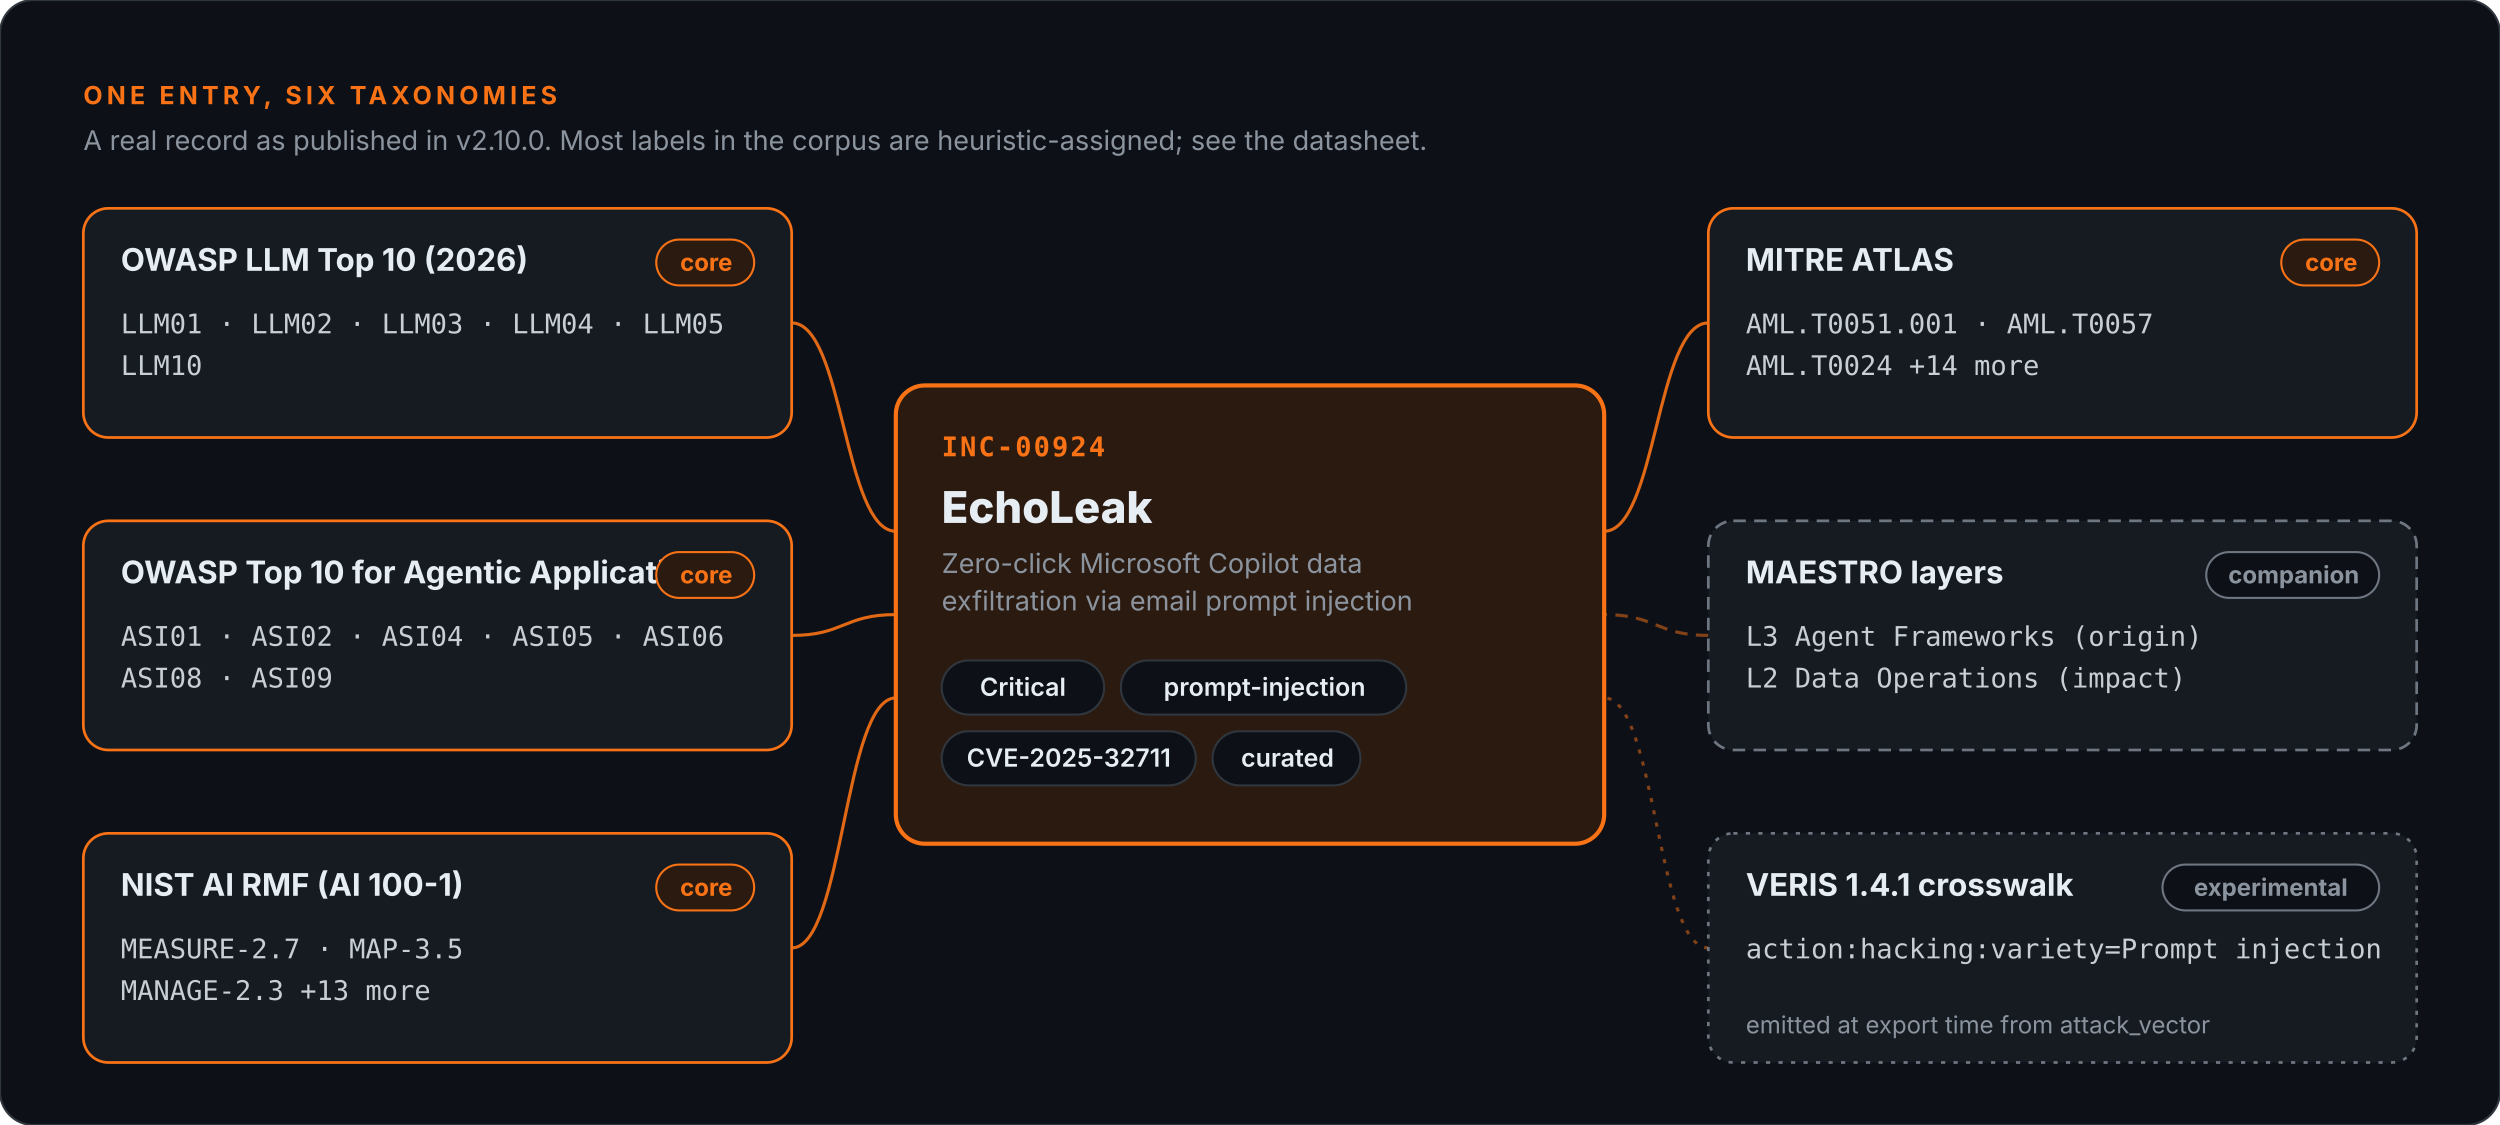
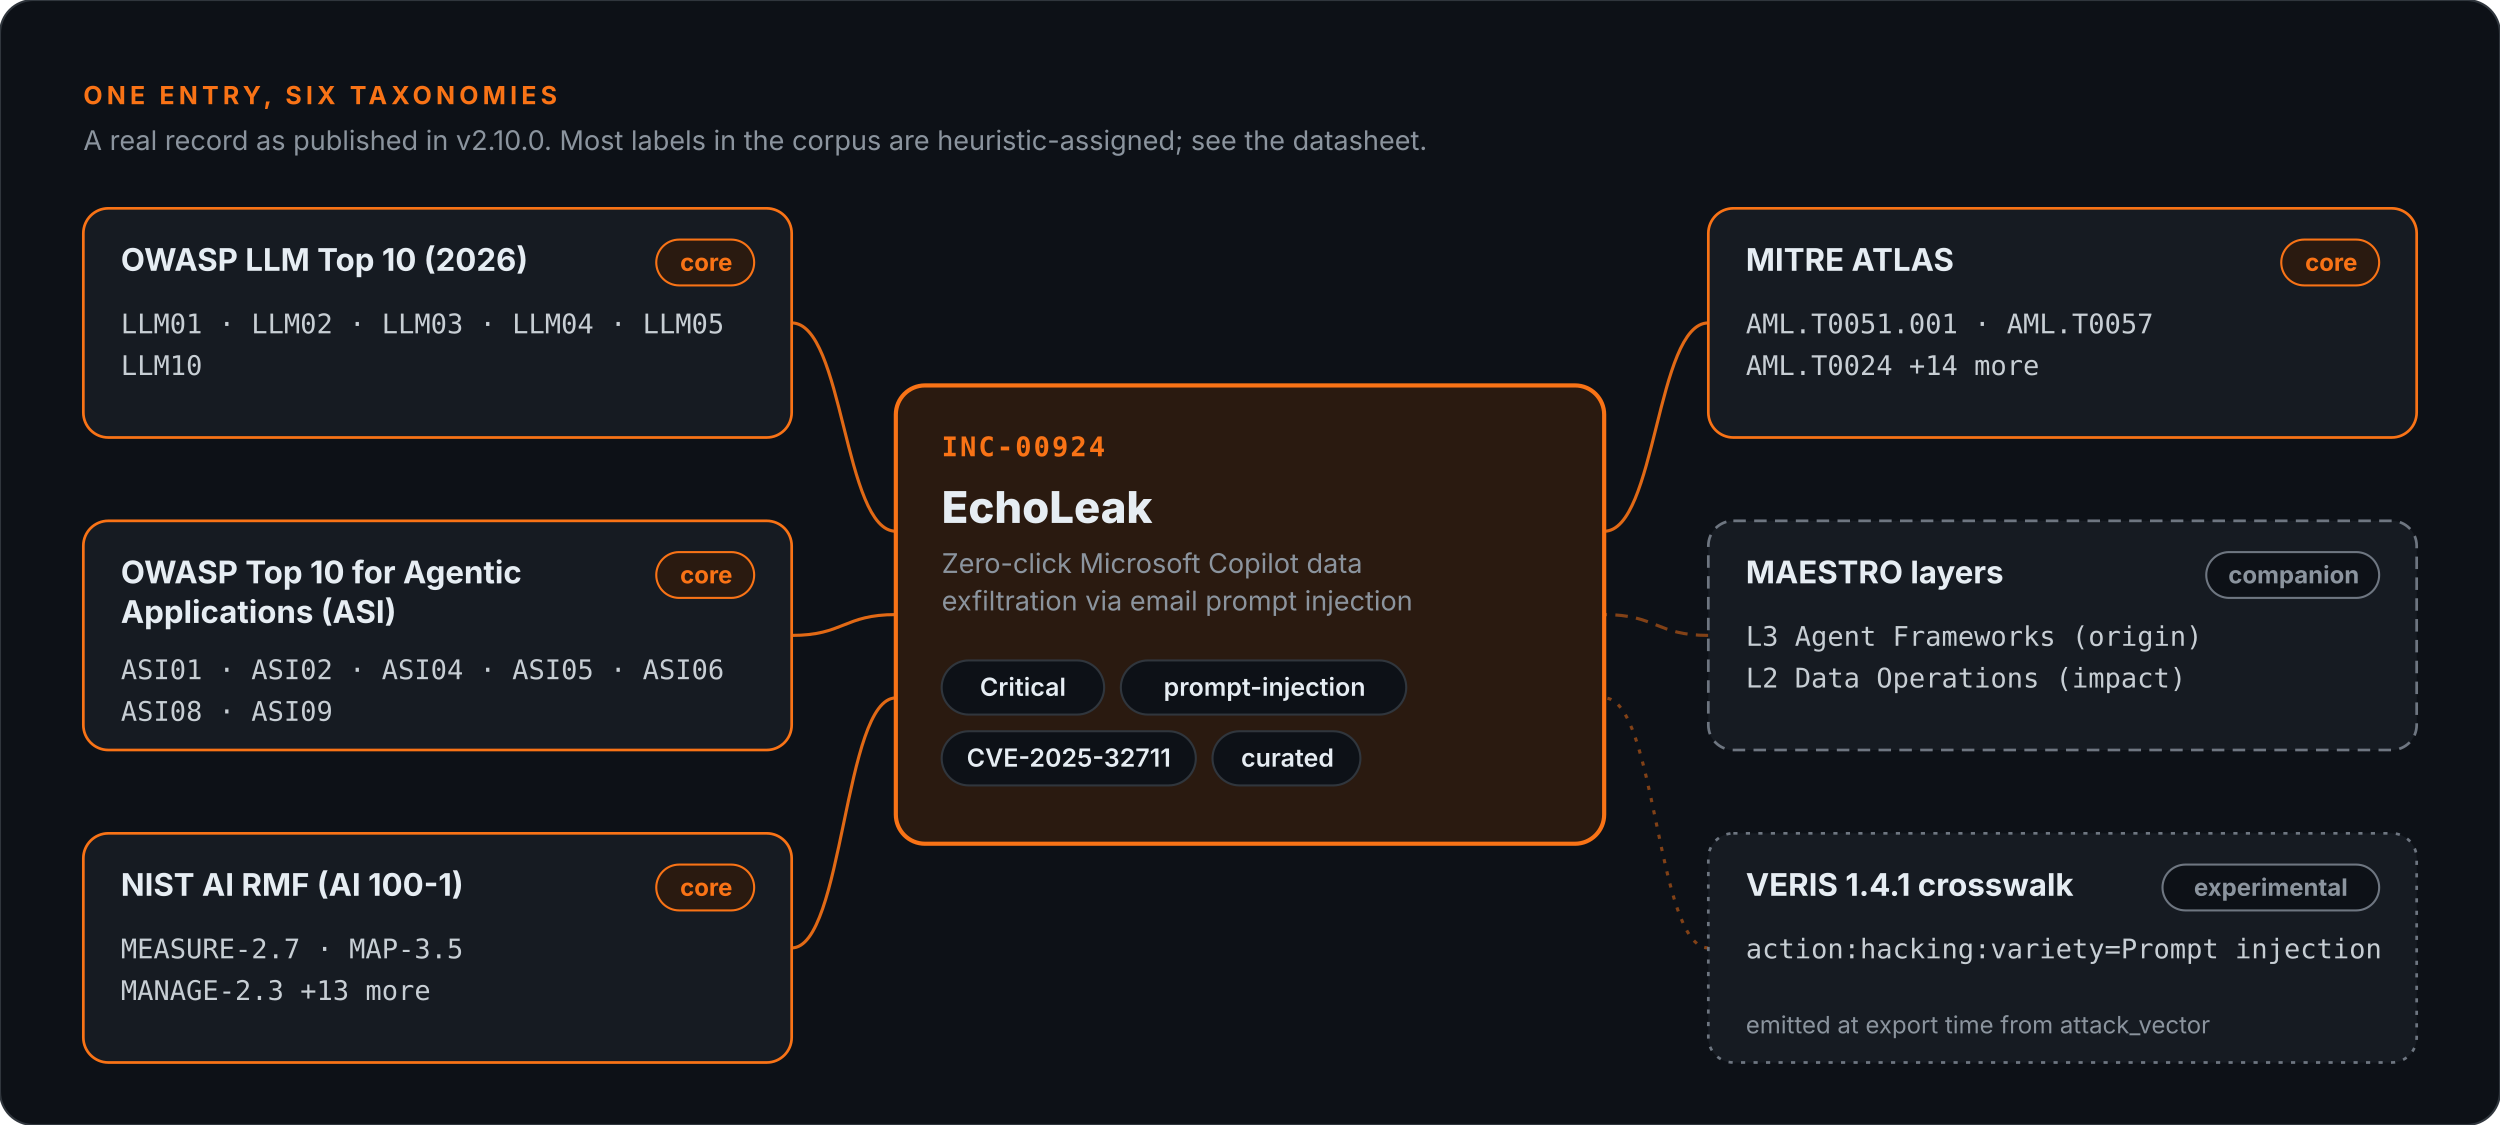
<svg xmlns="http://www.w3.org/2000/svg" viewBox="0 0 1200 540" width="1200" height="540" role="img" aria-label="Taxonomy map: incident INC-00924 (EchoLeak) mapped onto OWASP LLM Top 10 2026, OWASP Top 10 for Agentic Applications, NIST AI RMF, MITRE ATLAS (core), MAESTRO (companion) and a VERIS crosswalk (experimental)" font-family="Inter,Segoe UI,system-ui,-apple-system,Roboto,Helvetica,Arial,sans-serif">
  <rect width="1200" height="540" rx="16" fill="#0d1117" stroke="#30363d" />
  <text x="40" y="50" font-size="12" font-weight="700" letter-spacing="2" fill="#f97316">ONE ENTRY, SIX TAXONOMIES</text>
  <text x="40" y="72" font-size="13" fill="#8b949e">A real record as published in v2.10.0. Most labels in the corpus are heuristic-assigned; see the datasheet.</text>
  <path d="M380 155.0 C 405.0 155.0, 405.0 255.0, 430 255.0" fill="none" stroke="#f97316" stroke-width="1.5" stroke-opacity="0.9" />
  <rect x="40" y="100" width="340" height="110" rx="12" fill="#161b22" stroke="#f97316" stroke-width="1.3" />
  <text x="58" y="130" font-size="15" font-weight="700" fill="#e6edf3">OWASP LLM Top 10 (2026)</text>
  <rect x="315" y="115" width="47" height="22" rx="11" fill="#2a1a10" stroke="#f97316" />
  <text x="339" y="130" text-anchor="middle" font-size="11.5" font-weight="650" fill="#f97316">core</text>
  <text x="58" y="160" font-size="13" font-family="ui-monospace,SFMono-Regular,Consolas,Menlo,monospace" fill="#e6edf3" fill-opacity="0.85">LLM01 · LLM02 · LLM03 · LLM04 · LLM05</text>
  <text x="58" y="180" font-size="13" font-family="ui-monospace,SFMono-Regular,Consolas,Menlo,monospace" fill="#e6edf3" fill-opacity="0.85">LLM10</text>
  <path d="M380 305.0 C 405.0 305.0, 405.0 295.0, 430 295.0" fill="none" stroke="#f97316" stroke-width="1.5" stroke-opacity="0.9" />
  <rect x="40" y="250" width="340" height="110" rx="12" fill="#161b22" stroke="#f97316" stroke-width="1.3" />
-   <text x="58" y="280" font-size="15" font-weight="700" fill="#e6edf3">OWASP Top 10 for Agentic Applications</text>
+   <text x="58" y="280" font-size="15" font-weight="700" fill="#e6edf3">OWASP Top 10 for Agentic</text>
+   <text x="58" y="299" font-size="15" font-weight="700" fill="#e6edf3">Applications (ASI)</text>
  <rect x="315" y="265" width="47" height="22" rx="11" fill="#2a1a10" stroke="#f97316" />
  <text x="339" y="280" text-anchor="middle" font-size="11.5" font-weight="650" fill="#f97316">core</text>
-   <text x="58" y="310" font-size="13" font-family="ui-monospace,SFMono-Regular,Consolas,Menlo,monospace" fill="#e6edf3" fill-opacity="0.85">ASI01 · ASI02 · ASI04 · ASI05 · ASI06</text>
-   <text x="58" y="330" font-size="13" font-family="ui-monospace,SFMono-Regular,Consolas,Menlo,monospace" fill="#e6edf3" fill-opacity="0.85">ASI08 · ASI09</text>
+   <text x="58" y="326" font-size="13" font-family="ui-monospace,SFMono-Regular,Consolas,Menlo,monospace" fill="#e6edf3" fill-opacity="0.85">ASI01 · ASI02 · ASI04 · ASI05 · ASI06</text>
+   <text x="58" y="346" font-size="13" font-family="ui-monospace,SFMono-Regular,Consolas,Menlo,monospace" fill="#e6edf3" fill-opacity="0.85">ASI08 · ASI09</text>
  <path d="M380 455.0 C 405.0 455.0, 405.0 335.0, 430 335.0" fill="none" stroke="#f97316" stroke-width="1.5" stroke-opacity="0.9" />
  <rect x="40" y="400" width="340" height="110" rx="12" fill="#161b22" stroke="#f97316" stroke-width="1.3" />
  <text x="58" y="430" font-size="15" font-weight="700" fill="#e6edf3">NIST AI RMF (AI 100-1)</text>
  <rect x="315" y="415" width="47" height="22" rx="11" fill="#2a1a10" stroke="#f97316" />
  <text x="339" y="430" text-anchor="middle" font-size="11.5" font-weight="650" fill="#f97316">core</text>
  <text x="58" y="460" font-size="13" font-family="ui-monospace,SFMono-Regular,Consolas,Menlo,monospace" fill="#e6edf3" fill-opacity="0.85">MEASURE-2.7 · MAP-3.5</text>
  <text x="58" y="480" font-size="13" font-family="ui-monospace,SFMono-Regular,Consolas,Menlo,monospace" fill="#e6edf3" fill-opacity="0.85">MANAGE-2.3   +13 more</text>
  <path d="M820 155.0 C 795.0 155.0, 795.0 255.0, 770 255.0" fill="none" stroke="#f97316" stroke-width="1.5" stroke-opacity="0.9" />
  <rect x="820" y="100" width="340" height="110" rx="12" fill="#161b22" stroke="#f97316" stroke-width="1.3" />
  <text x="838" y="130" font-size="15" font-weight="700" fill="#e6edf3">MITRE ATLAS</text>
  <rect x="1095" y="115" width="47" height="22" rx="11" fill="#2a1a10" stroke="#f97316" />
  <text x="1119" y="130" text-anchor="middle" font-size="11.5" font-weight="650" fill="#f97316">core</text>
  <text x="838" y="160" font-size="13" font-family="ui-monospace,SFMono-Regular,Consolas,Menlo,monospace" fill="#e6edf3" fill-opacity="0.85">AML.T0051.001 · AML.T0057</text>
  <text x="838" y="180" font-size="13" font-family="ui-monospace,SFMono-Regular,Consolas,Menlo,monospace" fill="#e6edf3" fill-opacity="0.85">AML.T0024   +14 more</text>
  <path d="M820 305.0 C 795.0 305.0, 795.0 295.0, 770 295.0" fill="none" stroke="#f97316" stroke-width="1.5" stroke-opacity="0.5" stroke-dasharray="6 4" />
  <rect x="820" y="250" width="340" height="110" rx="12" fill="#161b22" stroke="#6e7681" stroke-width="1.3" stroke-dasharray="6 4" />
  <text x="838" y="280" font-size="15" font-weight="700" fill="#e6edf3">MAESTRO layers</text>
  <rect x="1059" y="265" width="83" height="22" rx="11" fill="#0d1117" stroke="#6e7681" />
  <text x="1101" y="280" text-anchor="middle" font-size="11.5" font-weight="650" fill="#8b949e">companion</text>
  <text x="838" y="310" font-size="13" font-family="ui-monospace,SFMono-Regular,Consolas,Menlo,monospace" fill="#e6edf3" fill-opacity="0.85">L3 Agent Frameworks (origin)</text>
  <text x="838" y="330" font-size="13" font-family="ui-monospace,SFMono-Regular,Consolas,Menlo,monospace" fill="#e6edf3" fill-opacity="0.85">L2 Data Operations (impact)</text>
  <path d="M820 455.0 C 795.0 455.0, 795.0 335.0, 770 335.0" fill="none" stroke="#f97316" stroke-width="1.5" stroke-opacity="0.5" stroke-dasharray="2 4" />
  <rect x="820" y="400" width="340" height="110" rx="12" fill="#161b22" stroke="#6e7681" stroke-width="1.3" stroke-dasharray="2 4" />
  <text x="838" y="430" font-size="15" font-weight="700" fill="#e6edf3">VERIS 1.4.1 crosswalk</text>
  <rect x="1038" y="415" width="104" height="22" rx="11" fill="#0d1117" stroke="#6e7681" />
  <text x="1090" y="430" text-anchor="middle" font-size="11.5" font-weight="650" fill="#8b949e">experimental</text>
  <text x="838" y="460" font-size="13" font-family="ui-monospace,SFMono-Regular,Consolas,Menlo,monospace" fill="#e6edf3" fill-opacity="0.85">action:hacking:variety=Prompt injection</text>
  <text x="838" y="496" font-size="11.5" fill="#8b949e">emitted at export time from attack_vector</text>
  <rect x="430" y="185" width="340" height="220" rx="14" fill="#2a1a10" stroke="#f97316" stroke-width="2" />
  <text x="452" y="219" font-size="13" font-weight="700" letter-spacing="1" font-family="ui-monospace,SFMono-Regular,Consolas,Menlo,monospace" fill="#f97316">INC-00924</text>
  <text x="452" y="251" font-size="21" font-weight="800" fill="#e6edf3">EchoLeak</text>
  <text x="452" y="275" font-size="13" fill="#8b949e">Zero-click Microsoft Copilot data</text>
  <text x="452" y="293" font-size="13" fill="#8b949e">exfiltration via email prompt injection</text>
  <rect x="452" y="317" width="78" height="26" rx="13" fill="#0d1117" stroke="#30363d" />
  <text x="491" y="334" text-anchor="middle" font-size="12" font-weight="600" fill="#e6edf3">Critical</text>
  <rect x="538" y="317" width="137" height="26" rx="13" fill="#0d1117" stroke="#30363d" />
  <text x="607" y="334" text-anchor="middle" font-size="12" font-weight="600" fill="#e6edf3">prompt-injection</text>
  <rect x="452" y="351" width="122" height="26" rx="13" fill="#0d1117" stroke="#30363d" />
  <text x="513" y="368" text-anchor="middle" font-size="12" font-weight="600" fill="#e6edf3">CVE-2025-32711</text>
  <rect x="582" y="351" width="71" height="26" rx="13" fill="#0d1117" stroke="#30363d" />
  <text x="618" y="368" text-anchor="middle" font-size="12" font-weight="600" fill="#e6edf3">curated</text>
</svg>
